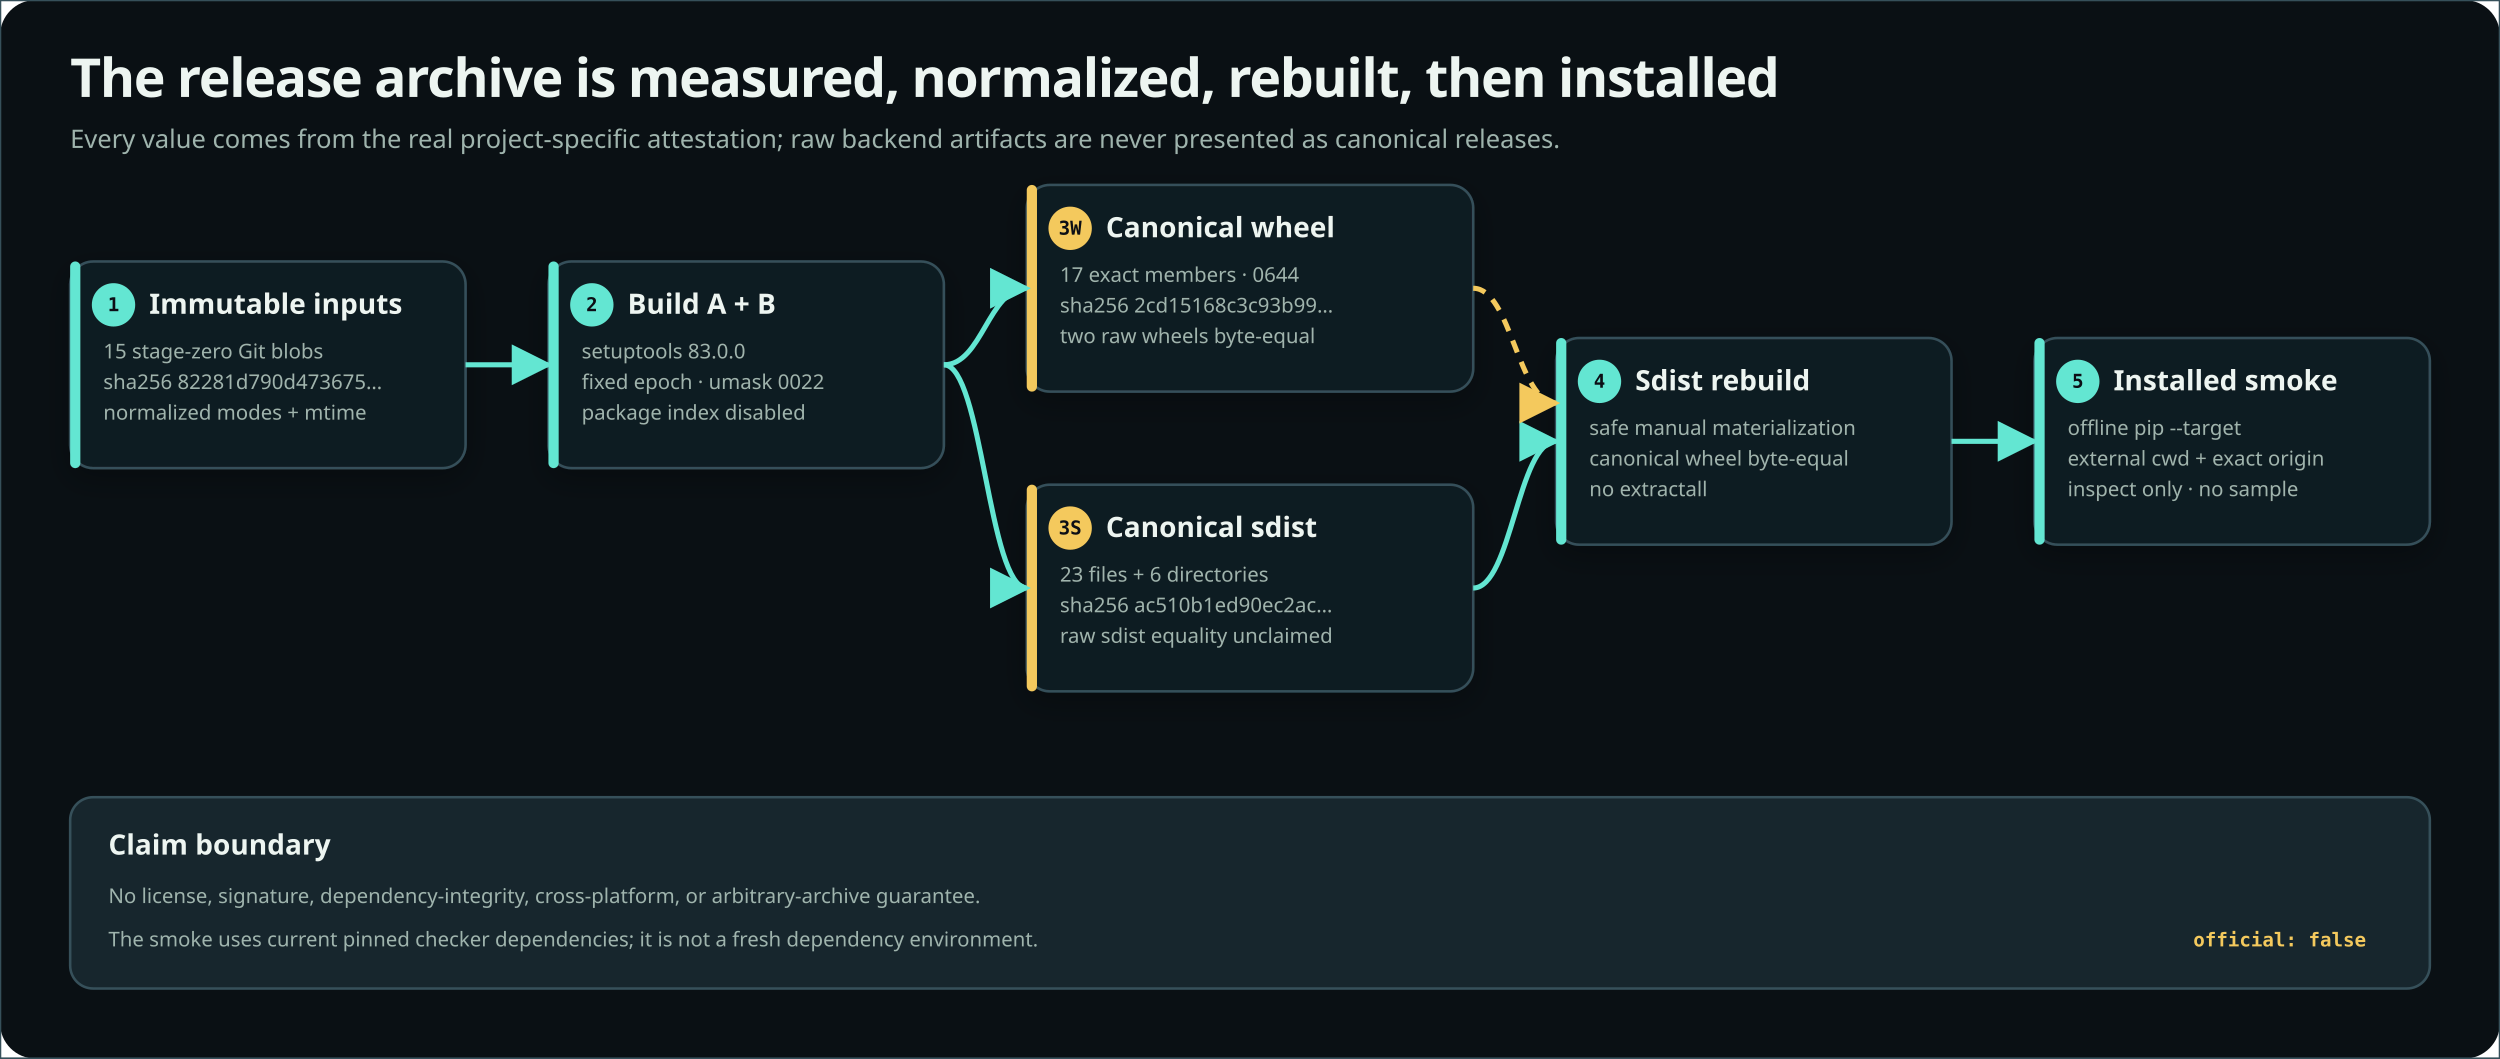
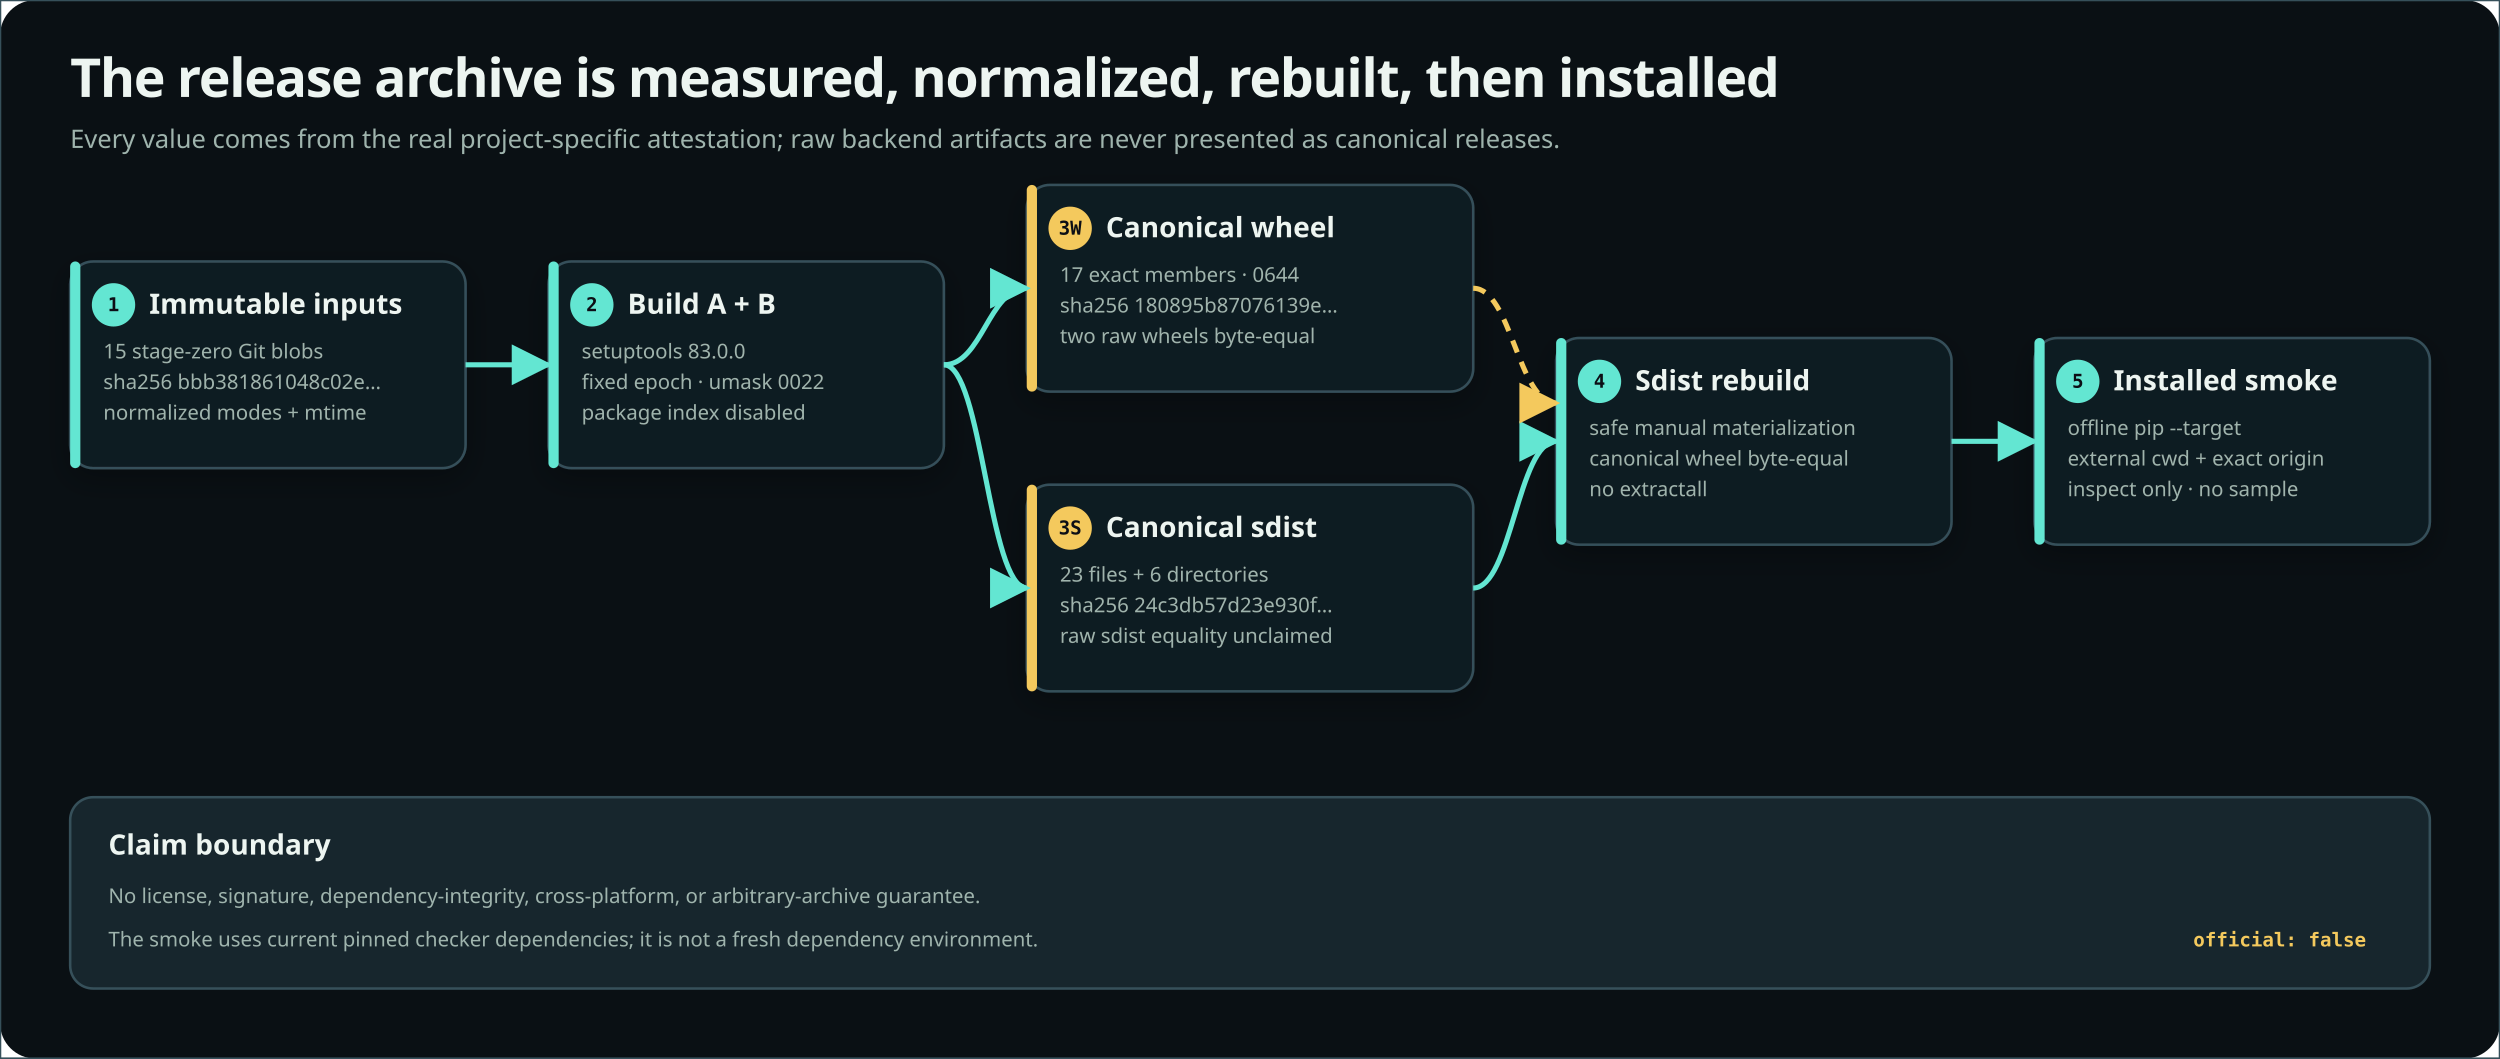
<svg xmlns="http://www.w3.org/2000/svg" width="1960" height="830" viewBox="0 0 1960 830" role="img" aria-labelledby="title description">
  <defs>
    <marker id="arrow-teal" viewBox="0 0 10 10" refX="9" refY="5" markerWidth="8" markerHeight="8" orient="auto-start-reverse">
      <path d="M 0 0 L 10 5 L 0 10 z" fill="#63e6d2" />
    </marker>
    <marker id="arrow-gold" viewBox="0 0 10 10" refX="9" refY="5" markerWidth="8" markerHeight="8" orient="auto-start-reverse">
      <path d="M 0 0 L 10 5 L 0 10 z" fill="#f4c95d" />
    </marker>
    <filter id="shadow" x="-20%" y="-20%" width="140%" height="140%">
      <feDropShadow dx="0" dy="8" stdDeviation="12" flood-color="#000000" flood-opacity=".28" />
    </filter>
    <style>
      .title { fill: #edf5f1; font: 700 42px system-ui, sans-serif; letter-spacing: -1px; }
      .subtitle { fill: #9fb4ad; font: 400 20px system-ui, sans-serif; }
      .lane { fill: #63e6d2; font: 700 15px ui-monospace, monospace; letter-spacing: 2px; }
      .node-title { fill: #edf5f1; font: 700 22px system-ui, sans-serif; }
      .node-detail { fill: #9fb4ad; font: 400 16px system-ui, sans-serif; }
      .node-code { fill: #f4c95d; font: 600 15px ui-monospace, monospace; }
      .step { fill: #0a1014; font: 800 15px ui-monospace, monospace; }
      .caption { fill: #9fb4ad; font: 400 16px system-ui, sans-serif; }
    </style>
  </defs>
  <rect width="1960" height="830" rx="28" fill="#0a1014" />
  <path d="M0 0 H1960 V830 H0 Z" fill="none" stroke="#36505a" stroke-width="2" />
  <text x="55" y="76" class="title">The release archive is measured, normalized, rebuilt, then installed</text>
  <text x="55" y="116" class="subtitle">Every value comes from the real project-specific attestation; raw backend artifacts are never presented as canonical releases.</text>
  <g filter="url(#shadow)">
    <rect x="55" y="205" width="310" height="162" rx="18" fill="#111c21" stroke="#36505a" stroke-width="2" />
    <rect x="55" y="205" width="8" height="162" rx="4" fill="#63e6d2" />
    <circle cx="89" cy="239" r="17" fill="#63e6d2" />
    <text x="89" y="244" text-anchor="middle" class="step">1</text>
    <text x="117" y="246" class="node-title">Immutable inputs</text>
    <text x="81" y="281" class="node-detail">
      <tspan x="81" dy="0">15 stage-zero Git blobs</tspan>
-       <tspan x="81" dy="24">sha256 82281d790d473675…</tspan>
+       <tspan x="81" dy="24">sha256 bbb381861048c02e…</tspan>
      <tspan x="81" dy="24">normalized modes + mtime</tspan>
    </text>
  </g>
  <g filter="url(#shadow)">
    <rect x="430" y="205" width="310" height="162" rx="18" fill="#111c21" stroke="#36505a" stroke-width="2" />
    <rect x="430" y="205" width="8" height="162" rx="4" fill="#63e6d2" />
    <circle cx="464" cy="239" r="17" fill="#63e6d2" />
    <text x="464" y="244" text-anchor="middle" class="step">2</text>
    <text x="492" y="246" class="node-title">Build A + B</text>
    <text x="456" y="281" class="node-detail">
      <tspan x="456" dy="0">setuptools 83.0.0</tspan>
      <tspan x="456" dy="24">fixed epoch · umask 0022</tspan>
      <tspan x="456" dy="24">package index disabled</tspan>
    </text>
  </g>
  <g filter="url(#shadow)">
    <rect x="805" y="145" width="350" height="162" rx="18" fill="#111c21" stroke="#36505a" stroke-width="2" />
    <rect x="805" y="145" width="8" height="162" rx="4" fill="#f4c95d" />
    <circle cx="839" cy="179" r="17" fill="#f4c95d" />
    <text x="839" y="184" text-anchor="middle" class="step">3W</text>
    <text x="867" y="186" class="node-title">Canonical wheel</text>
    <text x="831" y="221" class="node-detail">
      <tspan x="831" dy="0">17 exact members · 0644</tspan>
-       <tspan x="831" dy="24">sha256 2cd15168c3c93b99…</tspan>
+       <tspan x="831" dy="24">sha256 180895b87076139e…</tspan>
      <tspan x="831" dy="24">two raw wheels byte-equal</tspan>
    </text>
  </g>
  <g filter="url(#shadow)">
    <rect x="805" y="380" width="350" height="162" rx="18" fill="#111c21" stroke="#36505a" stroke-width="2" />
    <rect x="805" y="380" width="8" height="162" rx="4" fill="#f4c95d" />
    <circle cx="839" cy="414" r="17" fill="#f4c95d" />
    <text x="839" y="419" text-anchor="middle" class="step">3S</text>
    <text x="867" y="421" class="node-title">Canonical sdist</text>
    <text x="831" y="456" class="node-detail">
      <tspan x="831" dy="0">23 files + 6 directories</tspan>
-       <tspan x="831" dy="24">sha256 ac510b1ed90ec2ac…</tspan>
+       <tspan x="831" dy="24">sha256 24c3db57d23e930f…</tspan>
      <tspan x="831" dy="24">raw sdist equality unclaimed</tspan>
    </text>
  </g>
  <g filter="url(#shadow)">
    <rect x="1220" y="265" width="310" height="162" rx="18" fill="#111c21" stroke="#36505a" stroke-width="2" />
    <rect x="1220" y="265" width="8" height="162" rx="4" fill="#63e6d2" />
    <circle cx="1254" cy="299" r="17" fill="#63e6d2" />
    <text x="1254" y="304" text-anchor="middle" class="step">4</text>
    <text x="1282" y="306" class="node-title">Sdist rebuild</text>
    <text x="1246" y="341" class="node-detail">
      <tspan x="1246" dy="0">safe manual materialization</tspan>
      <tspan x="1246" dy="24">canonical wheel byte-equal</tspan>
      <tspan x="1246" dy="24">no extractall</tspan>
    </text>
  </g>
  <g filter="url(#shadow)">
    <rect x="1595" y="265" width="310" height="162" rx="18" fill="#111c21" stroke="#36505a" stroke-width="2" />
    <rect x="1595" y="265" width="8" height="162" rx="4" fill="#63e6d2" />
    <circle cx="1629" cy="299" r="17" fill="#63e6d2" />
    <text x="1629" y="304" text-anchor="middle" class="step">5</text>
    <text x="1657" y="306" class="node-title">Installed smoke</text>
    <text x="1621" y="341" class="node-detail">
      <tspan x="1621" dy="0">offline pip --target</tspan>
      <tspan x="1621" dy="24">external cwd + exact origin</tspan>
      <tspan x="1621" dy="24">inspect only · no sample</tspan>
    </text>
  </g>
  <g fill="none" stroke="#63e6d2" stroke-width="4" marker-end="url(#arrow-teal)">
    <path d="M365 286 H430" />
    <path d="M740 286 C770 286 775 226 805 226" />
    <path d="M740 286 C770 286 775 461 805 461" />
    <path d="M1155 461 C1185 461 1190 346 1220 346" />
    <path d="M1530 346 H1595" />
  </g>
  <path d="M1155 226 C1185 226 1190 316 1220 316" fill="none" stroke="#f4c95d" stroke-width="4" stroke-dasharray="10 8" marker-end="url(#arrow-gold)" />
  <rect x="55" y="625" width="1850" height="150" rx="18" fill="#17262d" stroke="#36505a" stroke-width="2" />
  <text x="85" y="670" class="node-title">Claim boundary</text>
  <text x="85" y="708" class="caption">No license, signature, dependency-integrity, cross-platform, or arbitrary-archive guarantee.</text>
  <text x="85" y="742" class="caption">The smoke uses current pinned checker dependencies; it is not a fresh dependency environment.</text>
  <text x="1855" y="742" text-anchor="end" class="node-code">official: false</text>
</svg>
